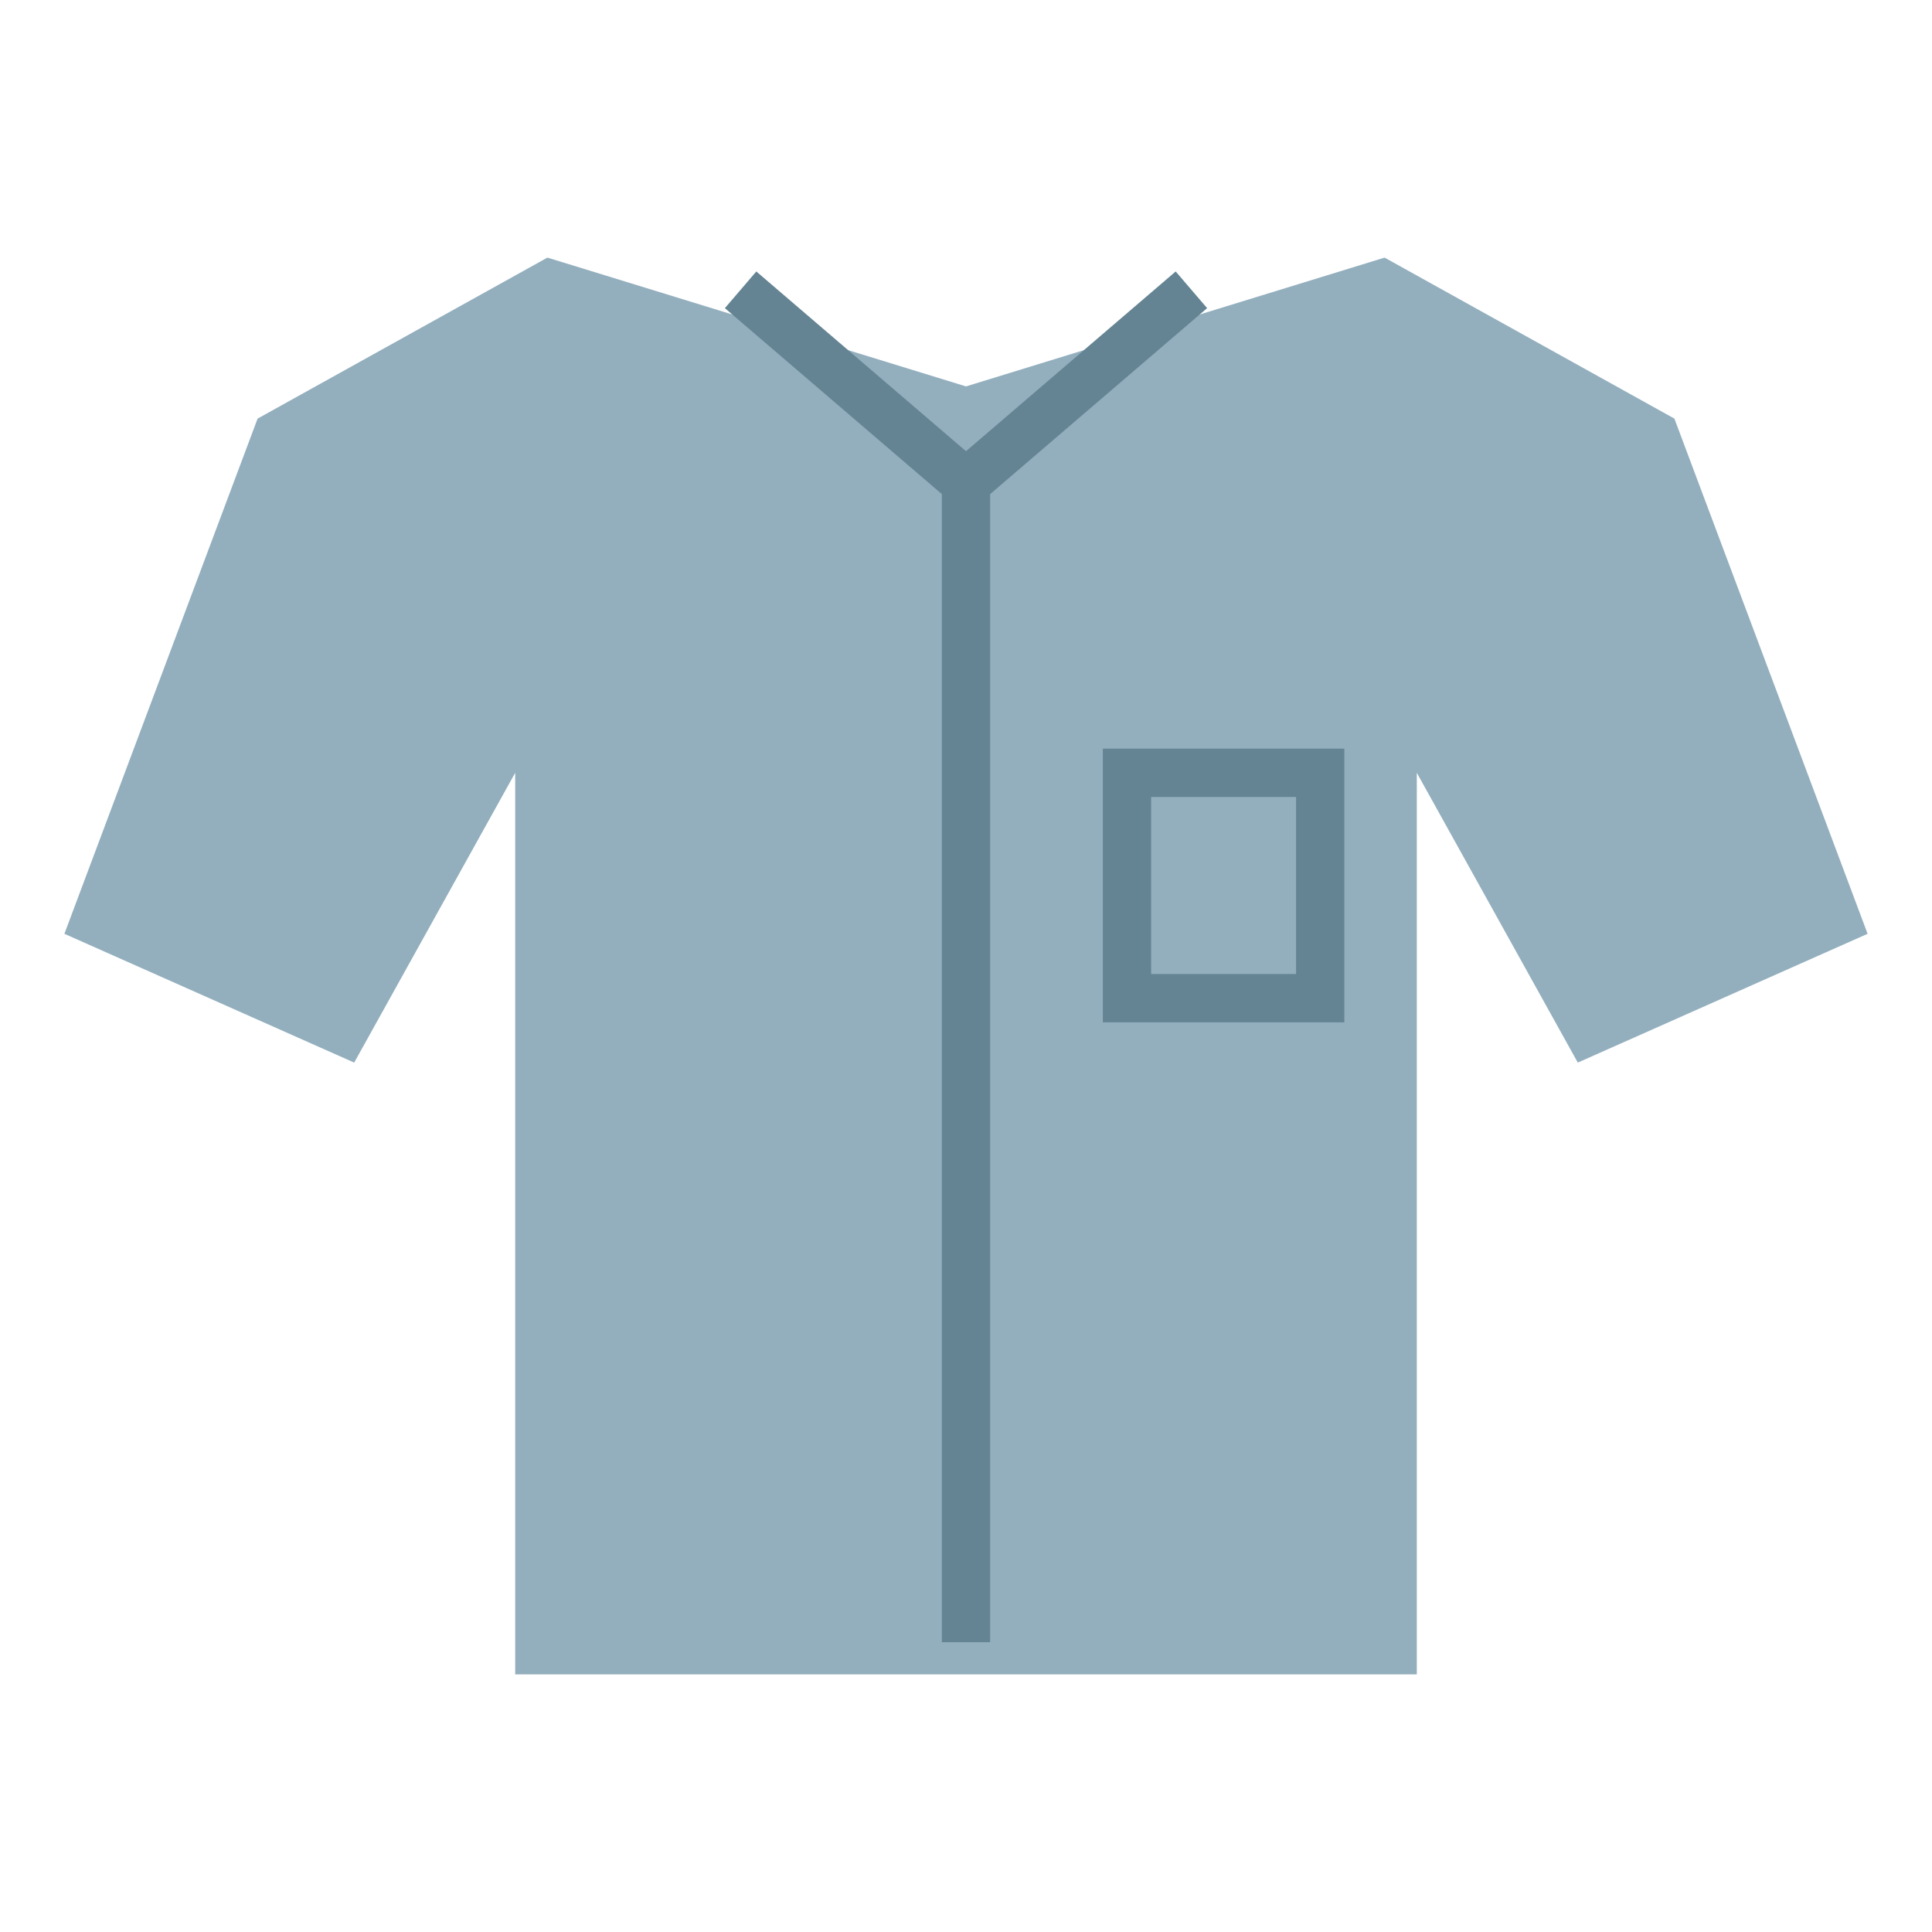
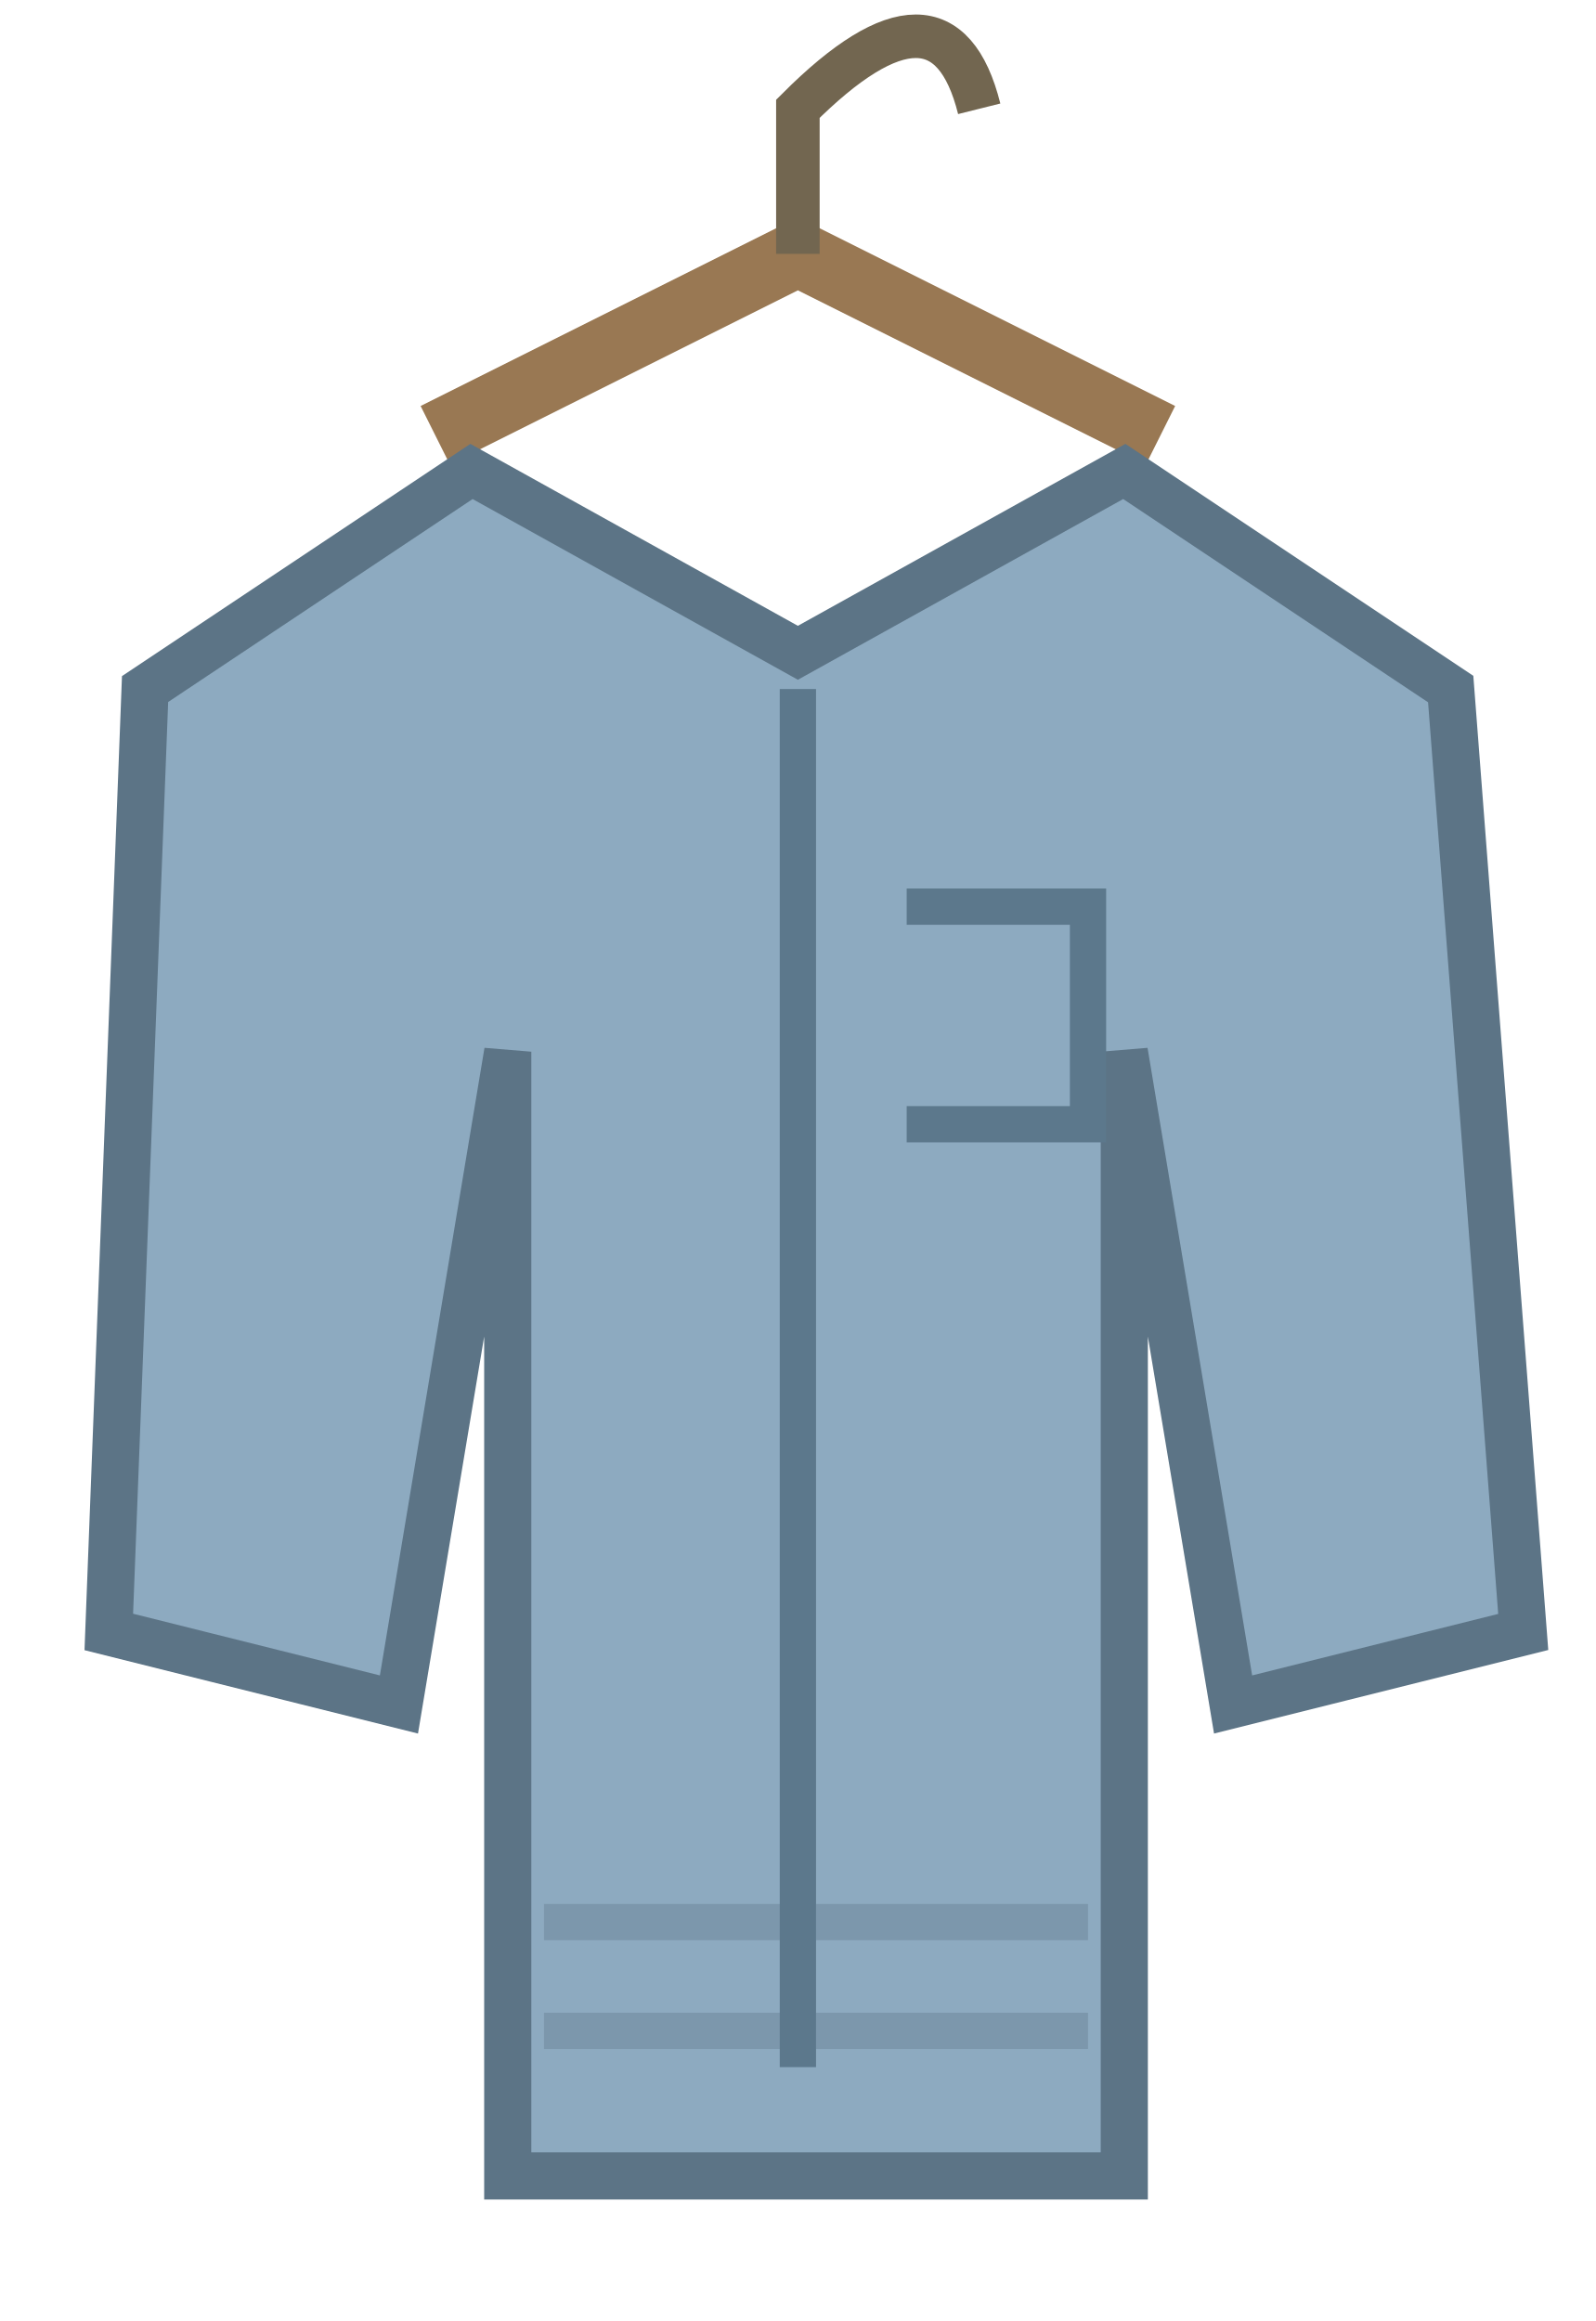
- <svg xmlns="http://www.w3.org/2000/svg" viewBox="0 0 60 60" role="img" aria-label="shirt sample illustration">
-   <path d="m17 8-9 5-6 16 9 4 5-9v28h28V24l5 9 9-4-6-16-9-5-13 4Z" fill="#93afbe" />
-   <path d="m23 9 7 6 7-6M30 15v36M35 24h6v7h-6Z" fill="none" stroke="#648493" stroke-width="1.5" />
+ <svg xmlns="http://www.w3.org/2000/svg" viewBox="0 0 44 64" role="img" aria-label="shirt generic long-sleeve illustration">
+   <g transform="translate(22 12)">
+     <path d="M-10 0 0-5 10 0" fill="none" stroke="#997853" stroke-width="1.8" />
+     <path d="M0-5v-4q4-4 5 0" fill="none" stroke="#726650" stroke-width="1.2" />
+     <path d="M-9 1-18 7-19 33-11 35-8 17-8 48H9V17l3 18 8-2-2-26-9-6-9 5Z" fill="#8daac0" stroke="#5c7486" stroke-width="1.3" />
+     <path d="M-7 41H8M-7 44H8" stroke="#5c7486" opacity=".35" />
+     <path d="M0 7v38M3 13h5v6H3" stroke="#5c788c" fill="none" stroke-width="1" />
+   </g>
</svg>
